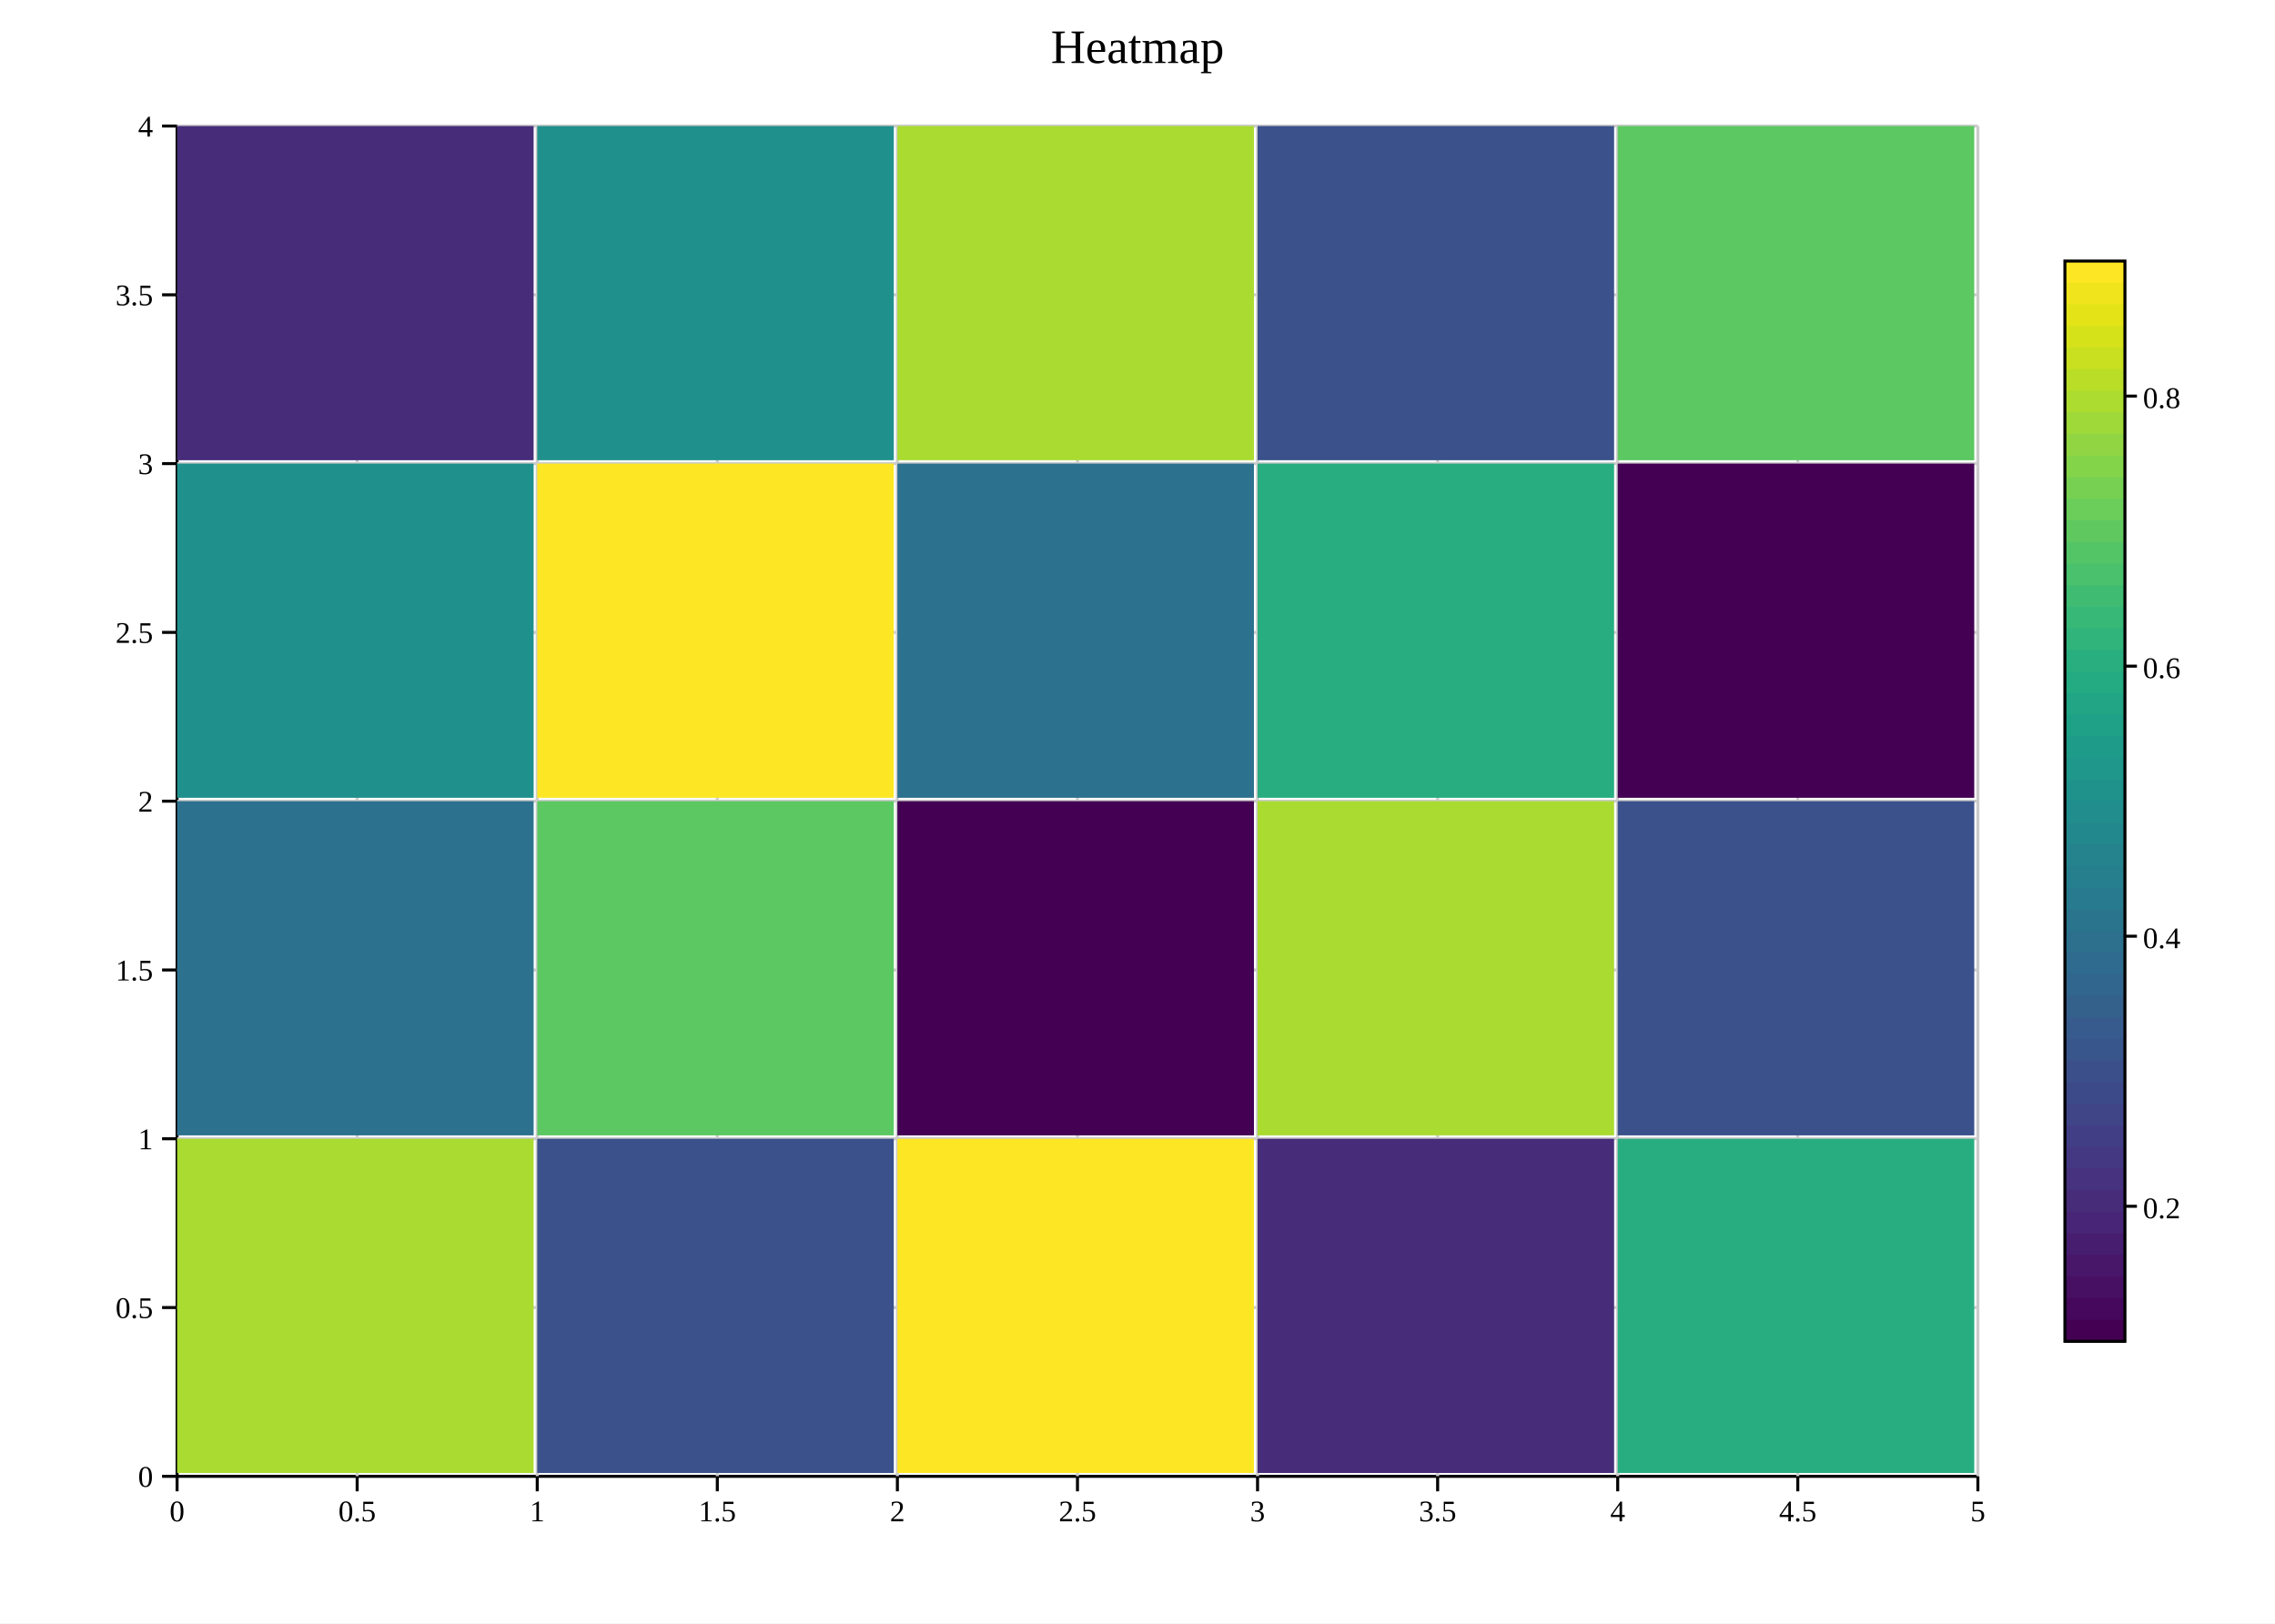
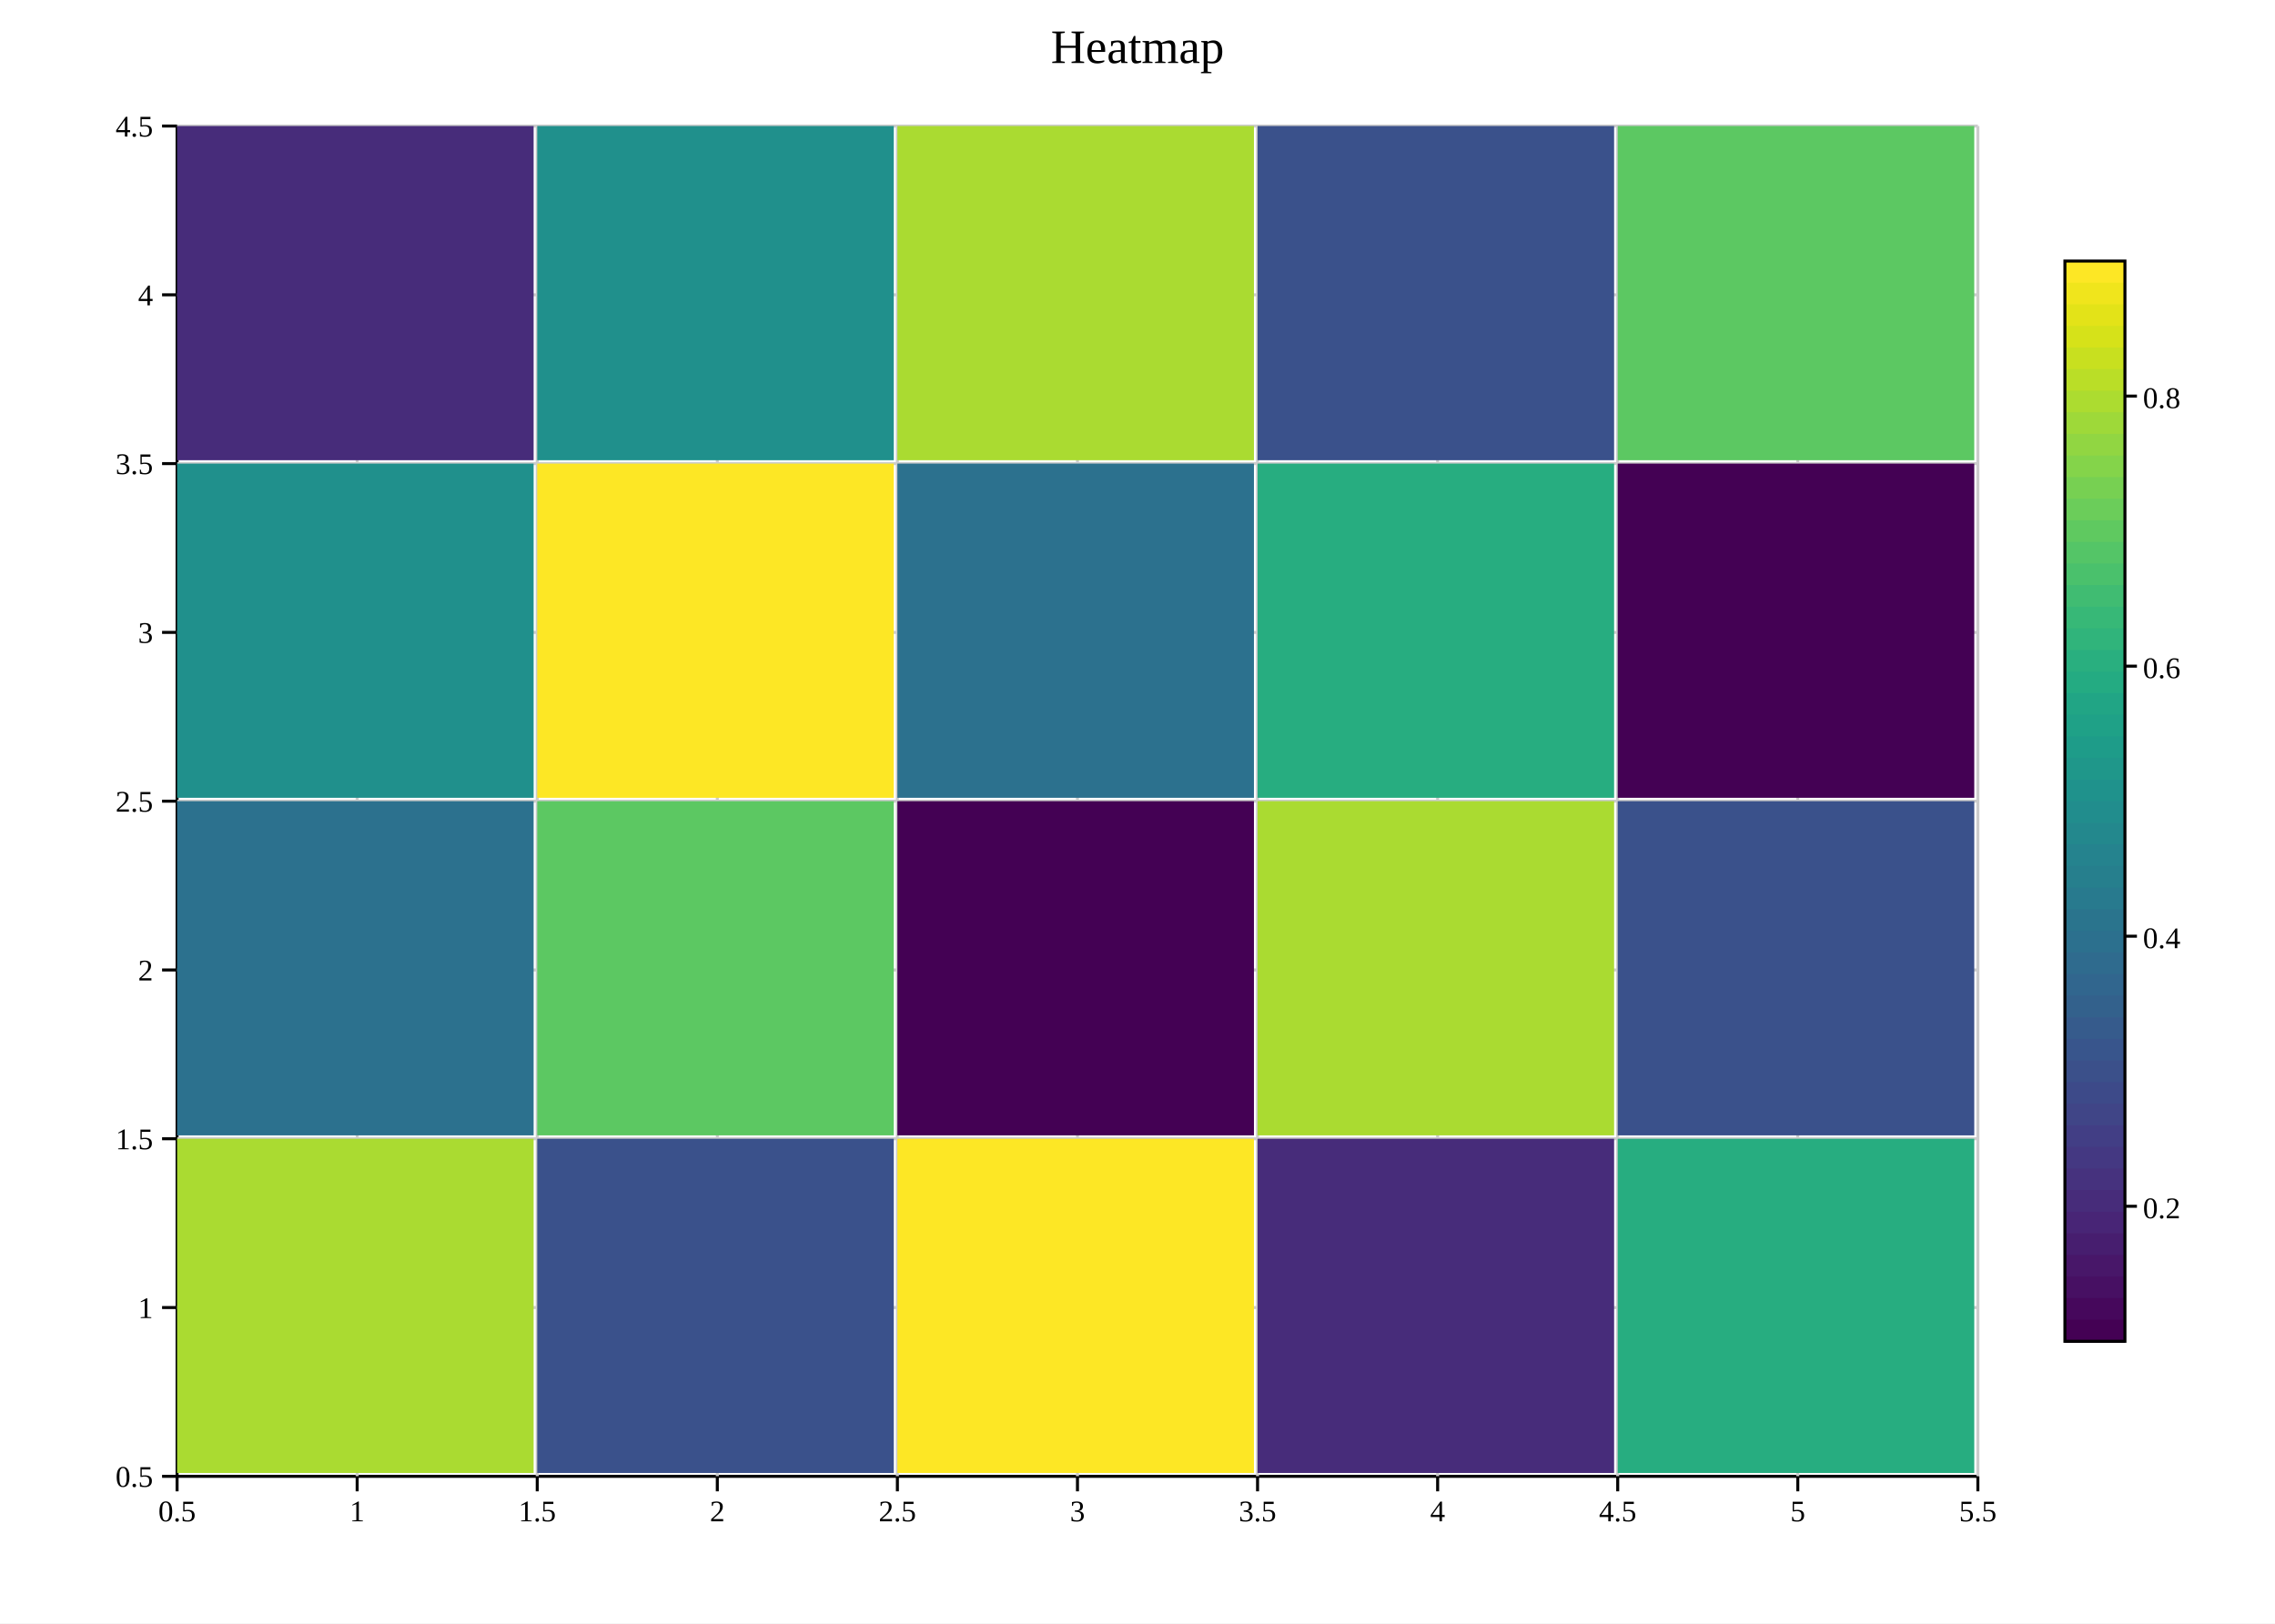
<svg xmlns="http://www.w3.org/2000/svg" width="758" height="541" fill="black">
  <rect width="100%" height="100%" fill="white" />
  <line x1="59" y1="492" x2="659" y2="492" stroke="black" stroke-width="1" />
  <line x1="59" y1="42" x2="59" y2="492" stroke="black" stroke-width="1" />
  <line x1="119" y1="42" x2="119" y2="492" stroke="#ccc" stroke-width="1" />
  <line x1="179" y1="42" x2="179" y2="492" stroke="#ccc" stroke-width="1" />
  <line x1="239" y1="42" x2="239" y2="492" stroke="#ccc" stroke-width="1" />
  <line x1="299" y1="42" x2="299" y2="492" stroke="#ccc" stroke-width="1" />
  <line x1="359" y1="42" x2="359" y2="492" stroke="#ccc" stroke-width="1" />
  <line x1="419" y1="42" x2="419" y2="492" stroke="#ccc" stroke-width="1" />
  <line x1="479" y1="42" x2="479" y2="492" stroke="#ccc" stroke-width="1" />
  <line x1="539" y1="42" x2="539" y2="492" stroke="#ccc" stroke-width="1" />
  <line x1="599" y1="42" x2="599" y2="492" stroke="#ccc" stroke-width="1" />
  <line x1="659" y1="42" x2="659" y2="492" stroke="#ccc" stroke-width="1" />
  <line x1="59" y1="435.75" x2="659" y2="435.75" stroke="#ccc" stroke-width="1" />
  <line x1="59" y1="379.5" x2="659" y2="379.5" stroke="#ccc" stroke-width="1" />
  <line x1="59" y1="323.25" x2="659" y2="323.25" stroke="#ccc" stroke-width="1" />
  <line x1="59" y1="267" x2="659" y2="267" stroke="#ccc" stroke-width="1" />
  <line x1="59" y1="210.75" x2="659" y2="210.75" stroke="#ccc" stroke-width="1" />
  <line x1="59" y1="154.5" x2="659" y2="154.5" stroke="#ccc" stroke-width="1" />
  <line x1="59" y1="98.25" x2="659" y2="98.25" stroke="#ccc" stroke-width="1" />
  <line x1="59" y1="42" x2="659" y2="42" stroke="#ccc" stroke-width="1" />
  <line x1="59" y1="492" x2="59" y2="497" stroke="black" stroke-width="1" />
-   <text x="59" y="507" font-size="10" text-anchor="middle">0</text>
+   <text x="59" y="507" font-size="10" text-anchor="middle">0.5</text>
  <line x1="119" y1="492" x2="119" y2="497" stroke="black" stroke-width="1" />
-   <text x="119" y="507" font-size="10" text-anchor="middle">0.5</text>
+   <text x="119" y="507" font-size="10" text-anchor="middle">1</text>
  <line x1="179" y1="492" x2="179" y2="497" stroke="black" stroke-width="1" />
-   <text x="179" y="507" font-size="10" text-anchor="middle">1</text>
+   <text x="179" y="507" font-size="10" text-anchor="middle">1.5</text>
  <line x1="239" y1="492" x2="239" y2="497" stroke="black" stroke-width="1" />
-   <text x="239" y="507" font-size="10" text-anchor="middle">1.5</text>
+   <text x="239" y="507" font-size="10" text-anchor="middle">2</text>
  <line x1="299" y1="492" x2="299" y2="497" stroke="black" stroke-width="1" />
-   <text x="299" y="507" font-size="10" text-anchor="middle">2</text>
+   <text x="299" y="507" font-size="10" text-anchor="middle">2.5</text>
  <line x1="359" y1="492" x2="359" y2="497" stroke="black" stroke-width="1" />
-   <text x="359" y="507" font-size="10" text-anchor="middle">2.5</text>
+   <text x="359" y="507" font-size="10" text-anchor="middle">3</text>
  <line x1="419" y1="492" x2="419" y2="497" stroke="black" stroke-width="1" />
-   <text x="419" y="507" font-size="10" text-anchor="middle">3</text>
+   <text x="419" y="507" font-size="10" text-anchor="middle">3.5</text>
  <line x1="479" y1="492" x2="479" y2="497" stroke="black" stroke-width="1" />
-   <text x="479" y="507" font-size="10" text-anchor="middle">3.5</text>
+   <text x="479" y="507" font-size="10" text-anchor="middle">4</text>
  <line x1="539" y1="492" x2="539" y2="497" stroke="black" stroke-width="1" />
-   <text x="539" y="507" font-size="10" text-anchor="middle">4</text>
+   <text x="539" y="507" font-size="10" text-anchor="middle">4.5</text>
  <line x1="599" y1="492" x2="599" y2="497" stroke="black" stroke-width="1" />
-   <text x="599" y="507" font-size="10" text-anchor="middle">4.5</text>
+   <text x="599" y="507" font-size="10" text-anchor="middle">5</text>
  <line x1="659" y1="492" x2="659" y2="497" stroke="black" stroke-width="1" />
-   <text x="659" y="507" font-size="10" text-anchor="middle">5</text>
+   <text x="659" y="507" font-size="10" text-anchor="middle">5.5</text>
  <line x1="54" y1="492" x2="59" y2="492" stroke="black" stroke-width="1" />
-   <text x="51" y="495.5" font-size="10" text-anchor="end">0</text>
+   <text x="51" y="495.5" font-size="10" text-anchor="end">0.5</text>
  <line x1="54" y1="435.75" x2="59" y2="435.75" stroke="black" stroke-width="1" />
-   <text x="51" y="439.25" font-size="10" text-anchor="end">0.5</text>
+   <text x="51" y="439.25" font-size="10" text-anchor="end">1</text>
  <line x1="54" y1="379.5" x2="59" y2="379.5" stroke="black" stroke-width="1" />
-   <text x="51" y="383" font-size="10" text-anchor="end">1</text>
+   <text x="51" y="383" font-size="10" text-anchor="end">1.5</text>
  <line x1="54" y1="323.25" x2="59" y2="323.25" stroke="black" stroke-width="1" />
-   <text x="51" y="326.75" font-size="10" text-anchor="end">1.5</text>
+   <text x="51" y="326.75" font-size="10" text-anchor="end">2</text>
  <line x1="54" y1="267" x2="59" y2="267" stroke="black" stroke-width="1" />
-   <text x="51" y="270.5" font-size="10" text-anchor="end">2</text>
+   <text x="51" y="270.5" font-size="10" text-anchor="end">2.5</text>
  <line x1="54" y1="210.75" x2="59" y2="210.75" stroke="black" stroke-width="1" />
-   <text x="51" y="214.25" font-size="10" text-anchor="end">2.5</text>
+   <text x="51" y="214.25" font-size="10" text-anchor="end">3</text>
  <line x1="54" y1="154.5" x2="59" y2="154.5" stroke="black" stroke-width="1" />
-   <text x="51" y="158" font-size="10" text-anchor="end">3</text>
+   <text x="51" y="158" font-size="10" text-anchor="end">3.5</text>
  <line x1="54" y1="98.25" x2="59" y2="98.25" stroke="black" stroke-width="1" />
-   <text x="51" y="101.75" font-size="10" text-anchor="end">3.5</text>
+   <text x="51" y="101.75" font-size="10" text-anchor="end">4</text>
  <line x1="54" y1="42" x2="59" y2="42" stroke="black" stroke-width="1" />
-   <text x="51" y="45.5" font-size="10" text-anchor="end">4</text>
+   <text x="51" y="45.5" font-size="10" text-anchor="end">4.5</text>
  <text x="379" y="21" font-size="16" text-anchor="middle">Heatmap</text>
  <rect x="59" y="379.5" width="118.8" height="111.375" fill="rgb(170,219,49)" />
  <rect x="179" y="379.5" width="118.8" height="111.375" fill="rgb(58,81,139)" />
  <rect x="299" y="379.5" width="118.8" height="111.375" fill="rgb(253,231,37)" />
  <rect x="419" y="379.5" width="118.8" height="111.375" fill="rgb(71,44,122)" />
  <rect x="539" y="379.5" width="118.8" height="111.375" fill="rgb(39,173,128)" />
  <rect x="59" y="267" width="118.8" height="111.375" fill="rgb(44,113,142)" />
  <rect x="179" y="267" width="118.8" height="111.375" fill="rgb(92,200,98)" />
  <rect x="299" y="267" width="118.8" height="111.375" fill="rgb(68,1,84)" />
  <rect x="419" y="267" width="118.8" height="111.375" fill="rgb(170,219,49)" />
  <rect x="539" y="267" width="118.8" height="111.375" fill="rgb(58,81,139)" />
  <rect x="59" y="154.5" width="118.8" height="111.375" fill="rgb(32,144,140)" />
  <rect x="179" y="154.5" width="118.8" height="111.375" fill="rgb(253,231,37)" />
  <rect x="299" y="154.5" width="118.8" height="111.375" fill="rgb(44,113,142)" />
  <rect x="419" y="154.5" width="118.8" height="111.375" fill="rgb(39,173,128)" />
  <rect x="539" y="154.5" width="118.8" height="111.375" fill="rgb(68,1,84)" />
  <rect x="59" y="42" width="118.8" height="111.375" fill="rgb(71,44,122)" />
  <rect x="179" y="42" width="118.8" height="111.375" fill="rgb(32,144,140)" />
  <rect x="299" y="42" width="118.8" height="111.375" fill="rgb(170,219,49)" />
  <rect x="419" y="42" width="118.8" height="111.375" fill="rgb(58,81,139)" />
  <rect x="539" y="42" width="118.8" height="111.375" fill="rgb(92,200,98)" />
  <rect x="688" y="87" width="20" height="7.7" fill="rgb(253,231,37)" />
  <rect x="688" y="94.2" width="20" height="7.7" fill="rgb(240,229,28)" />
  <rect x="688" y="101.4" width="20" height="7.7" fill="rgb(227,227,24)" />
  <rect x="688" y="108.6" width="20" height="7.7" fill="rgb(214,226,25)" />
  <rect x="688" y="115.8" width="20" height="7.7" fill="rgb(200,224,31)" />
  <rect x="688" y="123" width="20" height="7.7" fill="rgb(186,222,39)" />
  <rect x="688" y="130.2" width="20" height="7.7" fill="rgb(172,220,48)" />
  <rect x="688" y="137.4" width="20" height="7.7" fill="rgb(158,217,57)" />
  <rect x="688" y="144.6" width="20" height="7.7" fill="rgb(145,214,66)" />
  <rect x="688" y="151.8" width="20" height="7.7" fill="rgb(132,212,74)" />
  <rect x="688" y="159" width="20" height="7.7" fill="rgb(119,208,82)" />
  <rect x="688" y="166.2" width="20" height="7.7" fill="rgb(107,205,90)" />
  <rect x="688" y="173.4" width="20" height="7.7" fill="rgb(95,201,96)" />
  <rect x="688" y="180.6" width="20" height="7.7" fill="rgb(84,197,103)" />
  <rect x="688" y="187.8" width="20" height="7.7" fill="rgb(74,193,108)" />
  <rect x="688" y="195" width="20" height="7.7" fill="rgb(64,188,114)" />
  <rect x="688" y="202.2" width="20" height="7.7" fill="rgb(55,184,119)" />
  <rect x="688" y="209.4" width="20" height="7.7" fill="rgb(48,180,123)" />
  <rect x="688" y="216.6" width="20" height="7.7" fill="rgb(41,175,127)" />
  <rect x="688" y="223.8" width="20" height="7.7" fill="rgb(36,171,130)" />
  <rect x="688" y="231" width="20" height="7.7" fill="rgb(33,165,133)" />
  <rect x="688" y="238.2" width="20" height="7.7" fill="rgb(31,161,135)" />
  <rect x="688" y="245.4" width="20" height="7.7" fill="rgb(30,156,137)" />
  <rect x="688" y="252.6" width="20" height="7.7" fill="rgb(31,151,138)" />
  <rect x="688" y="259.8" width="20" height="7.7" fill="rgb(31,146,140)" />
  <rect x="688" y="267" width="20" height="7.7" fill="rgb(33,141,141)" />
  <rect x="688" y="274.2" width="20" height="7.7" fill="rgb(35,136,141)" />
  <rect x="688" y="281.4" width="20" height="7.7" fill="rgb(37,131,142)" />
  <rect x="688" y="288.6" width="20" height="7.7" fill="rgb(38,127,141)" />
  <rect x="688" y="295.8" width="20" height="7.7" fill="rgb(40,122,142)" />
  <rect x="688" y="303" width="20" height="7.7" fill="rgb(42,116,141)" />
  <rect x="688" y="310.2" width="20" height="7.7" fill="rgb(44,112,142)" />
  <rect x="688" y="317.4" width="20" height="7.7" fill="rgb(47,107,142)" />
  <rect x="688" y="324.6" width="20" height="7.7" fill="rgb(49,102,142)" />
  <rect x="688" y="331.8" width="20" height="7.7" fill="rgb(51,97,140)" />
  <rect x="688" y="339" width="20" height="7.7" fill="rgb(54,91,140)" />
  <rect x="688" y="346.2" width="20" height="7.7" fill="rgb(56,85,140)" />
  <rect x="688" y="353.4" width="20" height="7.7" fill="rgb(59,80,138)" />
  <rect x="688" y="360.6" width="20" height="7.7" fill="rgb(61,74,137)" />
  <rect x="688" y="367.8" width="20" height="7.7" fill="rgb(64,69,135)" />
  <rect x="688" y="375" width="20" height="7.7" fill="rgb(66,62,133)" />
  <rect x="688" y="382.2" width="20" height="7.7" fill="rgb(68,56,130)" />
  <rect x="688" y="389.4" width="20" height="7.7" fill="rgb(70,50,126)" />
  <rect x="688" y="396.6" width="20" height="7.7" fill="rgb(71,44,122)" />
  <rect x="688" y="403.8" width="20" height="7.7" fill="rgb(72,37,118)" />
  <rect x="688" y="411" width="20" height="7.7" fill="rgb(71,30,111)" />
  <rect x="688" y="418.2" width="20" height="7.7" fill="rgb(72,23,105)" />
  <rect x="688" y="425.4" width="20" height="7.7" fill="rgb(71,16,99)" />
  <rect x="688" y="432.6" width="20" height="7.7" fill="rgb(70,8,92)" />
  <rect x="688" y="439.8" width="20" height="7.7" fill="rgb(68,1,84)" />
  <rect x="688" y="87" width="20" height="360" fill="none" stroke="black" stroke-width="1" />
  <line x1="708" y1="402" x2="712" y2="402" stroke="black" stroke-width="1" />
  <text x="714" y="406" font-size="10" text-anchor="start">0.2</text>
  <line x1="708" y1="312" x2="712" y2="312" stroke="black" stroke-width="1" />
  <text x="714" y="316" font-size="10" text-anchor="start">0.4</text>
  <line x1="708" y1="222" x2="712" y2="222" stroke="black" stroke-width="1" />
  <text x="714" y="226" font-size="10" text-anchor="start">0.6</text>
  <line x1="708" y1="132" x2="712" y2="132" stroke="black" stroke-width="1" />
  <text x="714" y="136" font-size="10" text-anchor="start">0.8</text>
</svg>
